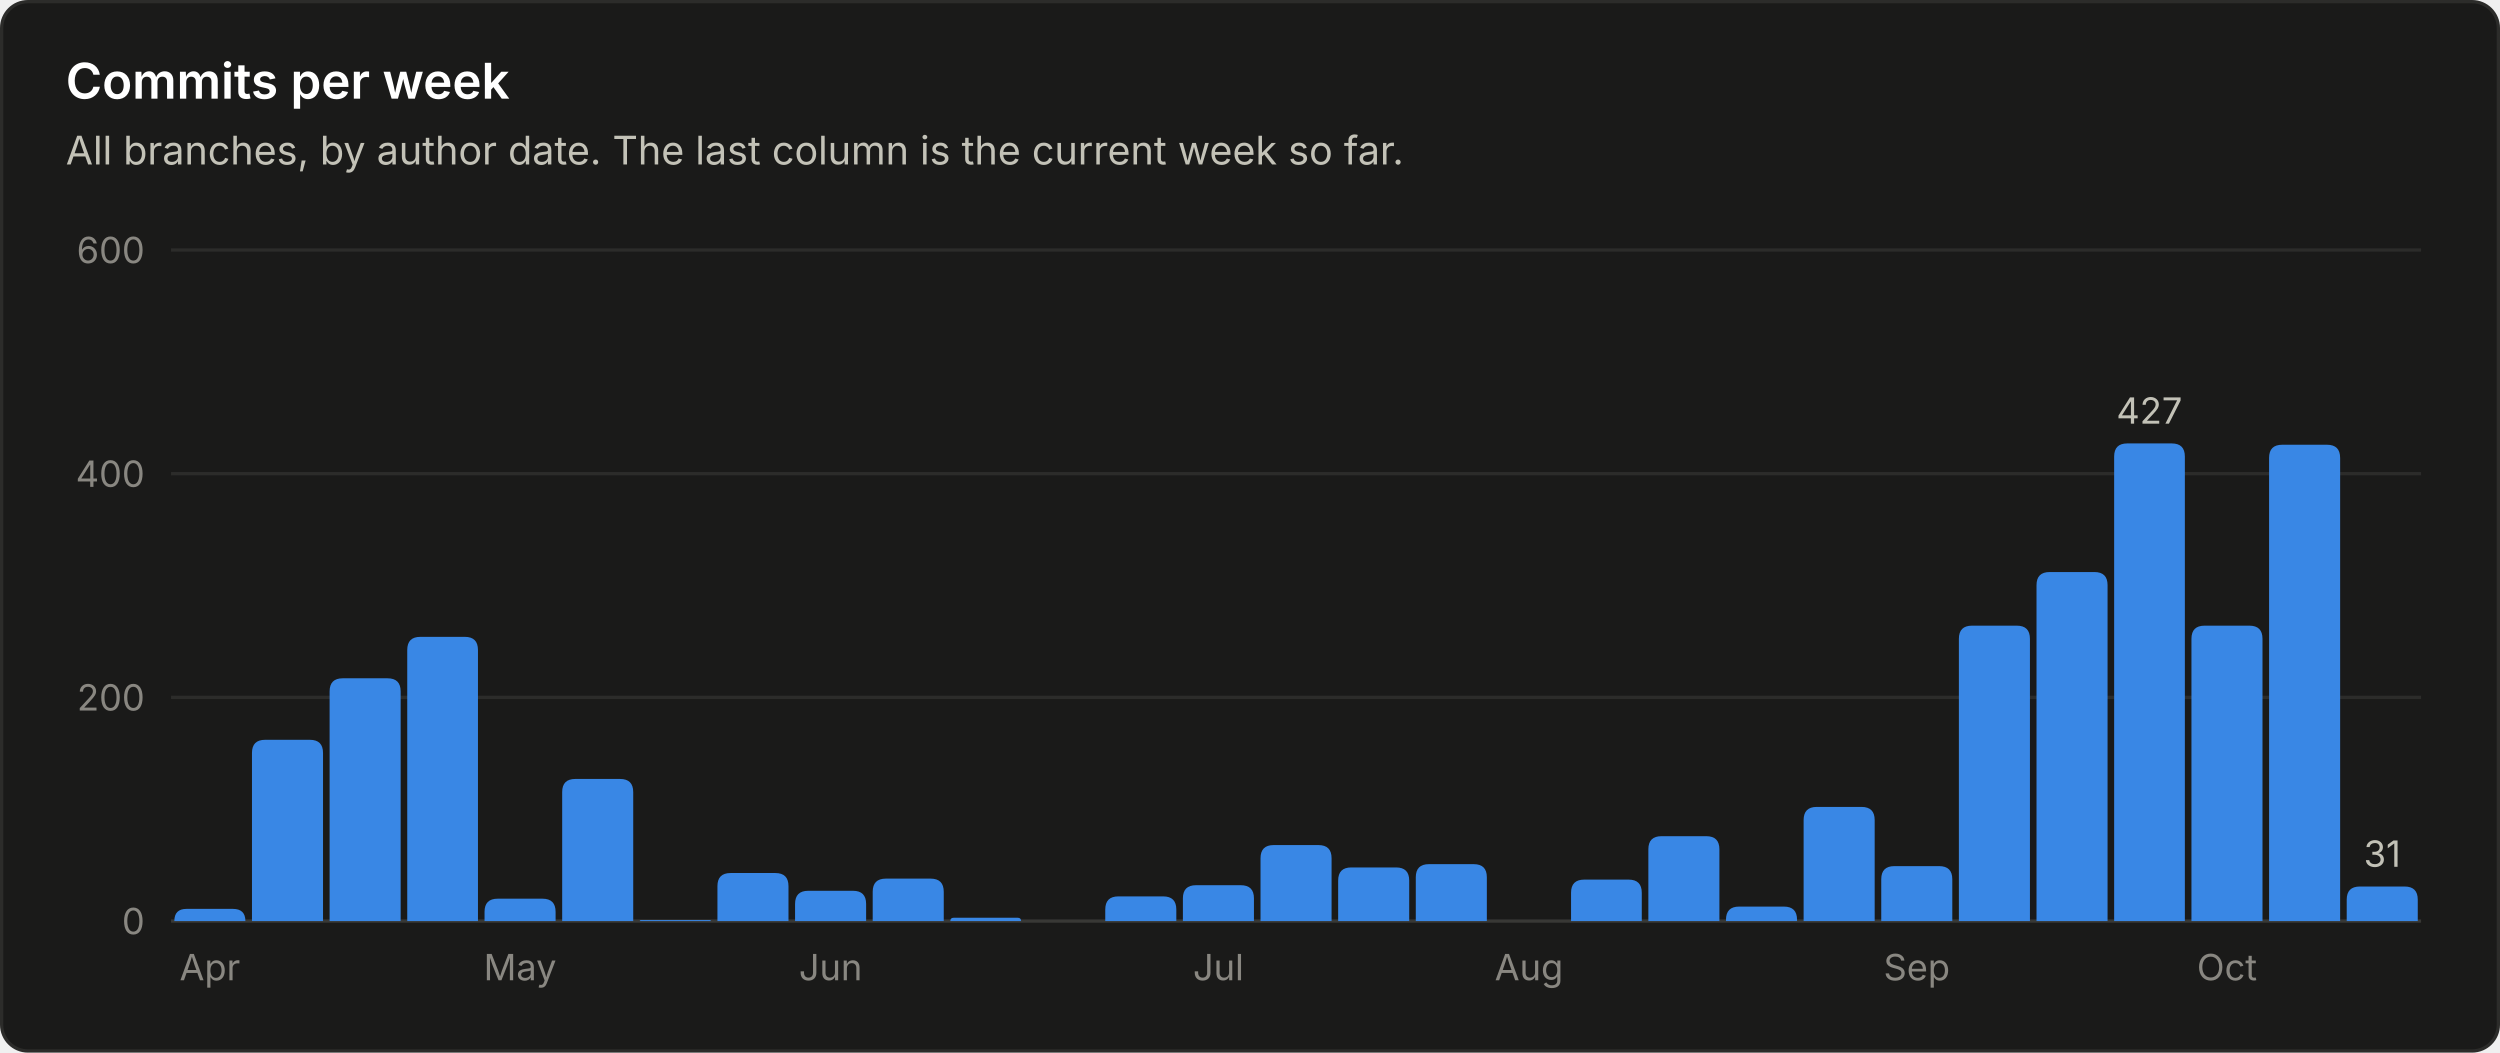
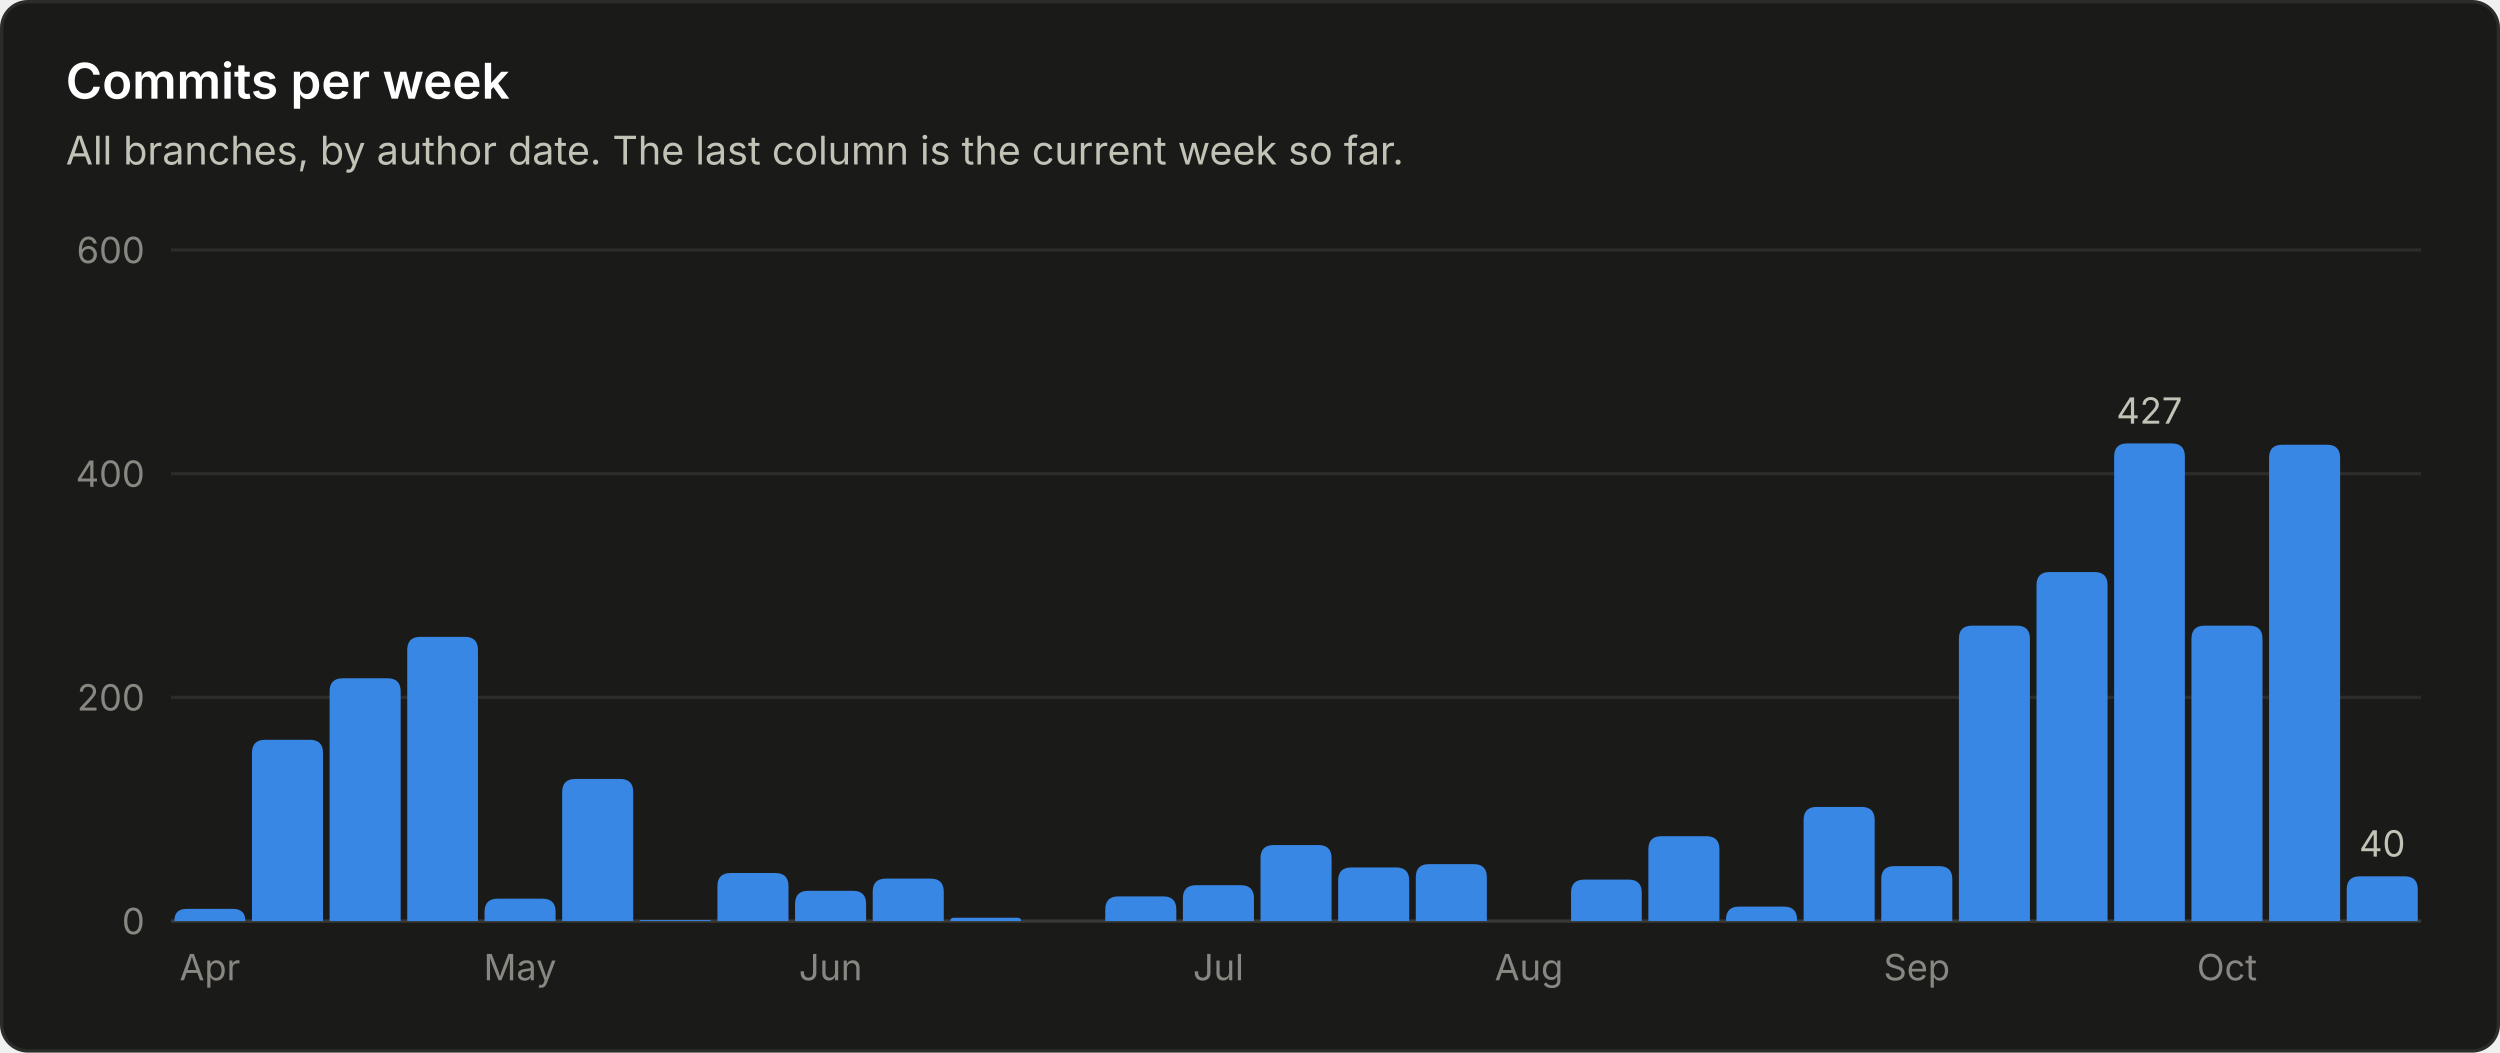
<svg xmlns="http://www.w3.org/2000/svg" viewBox="0 0 760 320" width="760" height="320" role="img" font-family="system-ui, -apple-system, 'Segoe UI', sans-serif">
  <rect x="0.5" y="0.5" width="759" height="319" rx="8" fill="#1a1a19" stroke="#2c2c2a" />
  <text x="20.0" y="30.0" fill="#ffffff" font-size="15" font-weight="600" text-anchor="start">Commits per week</text>
  <text x="20.0" y="50.0" fill="#c3c2b7" font-size="12" font-weight="400" text-anchor="start">All branches, by author date. The last column is the current week so far.</text>
  <line x1="52" y1="280.0" x2="736" y2="280.0" stroke="#383835" stroke-width="1" />
  <text x="44.0" y="284.0" fill="#898781" font-size="11" font-weight="400" text-anchor="end">0</text>
  <line x1="52" y1="212.0" x2="736" y2="212.0" stroke="#2c2c2a" stroke-width="1" />
  <text x="44.0" y="216.0" fill="#898781" font-size="11" font-weight="400" text-anchor="end">200</text>
  <line x1="52" y1="144.0" x2="736" y2="144.0" stroke="#2c2c2a" stroke-width="1" />
  <text x="44.0" y="148.0" fill="#898781" font-size="11" font-weight="400" text-anchor="end">400</text>
  <line x1="52" y1="76.0" x2="736" y2="76.0" stroke="#2c2c2a" stroke-width="1" />
  <text x="44.0" y="80.0" fill="#898781" font-size="11" font-weight="400" text-anchor="end">600</text>
  <path d="M53.0 280.0 V280.0 Q53.0 276.3 56.7 276.3 H70.8 Q74.6 276.3 74.6 280.0 V280.0 Z" fill="#3987e5" />
  <text x="63.8" y="298.0" fill="#898781" font-size="11" font-weight="400" text-anchor="middle">Apr</text>
  <path d="M76.6 280.0 V228.9 Q76.6 224.9 80.6 224.9 H94.2 Q98.2 224.9 98.2 228.9 V280.0 Z" fill="#3987e5" />
  <path d="M100.2 280.0 V210.2 Q100.2 206.2 104.2 206.2 H117.8 Q121.8 206.2 121.8 210.2 V280.0 Z" fill="#3987e5" />
  <path d="M123.8 280.0 V197.6 Q123.8 193.6 127.8 193.6 H141.3 Q145.3 193.6 145.3 197.6 V280.0 Z" fill="#3987e5" />
  <path d="M147.3 280.0 V277.2 Q147.3 273.2 151.3 273.2 H164.9 Q168.9 273.2 168.9 277.2 V280.0 Z" fill="#3987e5" />
  <text x="158.1" y="298.0" fill="#898781" font-size="11" font-weight="400" text-anchor="middle">May</text>
  <path d="M170.9 280.0 V240.8 Q170.9 236.8 174.9 236.8 H188.5 Q192.5 236.8 192.5 240.8 V280.0 Z" fill="#3987e5" />
  <path d="M194.5 280.0 V280.0 Q194.5 279.7 194.9 279.7 H215.8 Q216.1 279.7 216.1 280.0 V280.0 Z" fill="#3987e5" />
  <path d="M218.1 280.0 V269.4 Q218.1 265.4 222.1 265.4 H235.7 Q239.7 265.4 239.7 269.4 V280.0 Z" fill="#3987e5" />
  <path d="M241.7 280.0 V274.8 Q241.7 270.8 245.7 270.8 H259.3 Q263.3 270.8 263.3 274.8 V280.0 Z" fill="#3987e5" />
  <text x="252.5" y="298.0" fill="#898781" font-size="11" font-weight="400" text-anchor="middle">Jun</text>
  <path d="M265.3 280.0 V271.1 Q265.3 267.1 269.3 267.1 H282.9 Q286.9 267.1 286.9 271.1 V280.0 Z" fill="#3987e5" />
  <path d="M288.9 280.0 V280.0 Q288.9 279.0 289.9 279.0 H309.4 Q310.4 279.0 310.4 280.0 V280.0 Z" fill="#3987e5" />
  <path d="M336.0 280.0 V276.5 Q336.0 272.5 340.0 272.5 H353.6 Q357.6 272.5 357.6 276.5 V280.0 Z" fill="#3987e5" />
  <path d="M359.6 280.0 V273.1 Q359.6 269.1 363.6 269.1 H377.2 Q381.2 269.1 381.2 273.1 V280.0 Z" fill="#3987e5" />
  <text x="370.4" y="298.0" fill="#898781" font-size="11" font-weight="400" text-anchor="middle">Jul</text>
  <path d="M383.2 280.0 V260.9 Q383.2 256.9 387.2 256.9 H400.8 Q404.8 256.9 404.8 260.9 V280.0 Z" fill="#3987e5" />
  <path d="M406.8 280.0 V267.7 Q406.8 263.7 410.8 263.7 H424.4 Q428.4 263.7 428.4 267.7 V280.0 Z" fill="#3987e5" />
  <path d="M430.4 280.0 V266.7 Q430.4 262.7 434.4 262.7 H448.0 Q452.0 262.7 452.0 266.7 V280.0 Z" fill="#3987e5" />
  <text x="464.8" y="298.0" fill="#898781" font-size="11" font-weight="400" text-anchor="middle">Aug</text>
  <path d="M477.6 280.0 V271.4 Q477.6 267.4 481.6 267.4 H495.1 Q499.1 267.4 499.1 271.4 V280.0 Z" fill="#3987e5" />
  <path d="M501.1 280.0 V258.2 Q501.1 254.2 505.1 254.2 H518.7 Q522.7 254.2 522.7 258.2 V280.0 Z" fill="#3987e5" />
  <path d="M524.7 280.0 V279.6 Q524.7 275.6 528.7 275.6 H542.3 Q546.3 275.6 546.3 279.6 V280.0 Z" fill="#3987e5" />
  <path d="M548.3 280.0 V249.3 Q548.3 245.3 552.3 245.3 H565.9 Q569.9 245.3 569.9 249.3 V280.0 Z" fill="#3987e5" />
  <path d="M571.9 280.0 V267.3 Q571.9 263.3 575.9 263.3 H589.5 Q593.5 263.3 593.5 267.3 V280.0 Z" fill="#3987e5" />
  <text x="582.7" y="298.0" fill="#898781" font-size="11" font-weight="400" text-anchor="middle">Sep</text>
  <path d="M595.5 280.0 V194.2 Q595.5 190.2 599.5 190.2 H613.1 Q617.1 190.2 617.1 194.2 V280.0 Z" fill="#3987e5" />
  <path d="M619.1 280.0 V177.9 Q619.1 173.9 623.1 173.9 H636.7 Q640.7 173.9 640.7 177.9 V280.0 Z" fill="#3987e5" />
  <path d="M642.7 280.0 V138.8 Q642.7 134.8 646.7 134.8 H660.2 Q664.2 134.8 664.2 138.8 V280.0 Z" fill="#3987e5" />
  <text x="653.4" y="128.8" fill="#c3c2b7" font-size="11" font-weight="400" text-anchor="middle">427</text>
  <path d="M666.2 280.0 V194.2 Q666.2 190.2 670.2 190.2 H683.8 Q687.8 190.2 687.8 194.2 V280.0 Z" fill="#3987e5" />
  <text x="677.0" y="298.0" fill="#898781" font-size="11" font-weight="400" text-anchor="middle">Oct</text>
  <path d="M689.8 280.0 V139.2 Q689.8 135.2 693.8 135.2 H707.4 Q711.4 135.2 711.4 139.2 V280.0 Z" fill="#3987e5" />
-   <path d="M713.4 280.0 V273.5 Q713.4 269.5 717.4 269.5 H731.0 Q735.0 269.5 735.0 273.5 V280.0 Z" fill="#3987e5" />
-   <text x="724.2" y="263.5" fill="#c3c2b7" font-size="11" font-weight="400" text-anchor="middle">31</text>
+   <path d="M713.4 280.0 V270.4 Q713.4 266.4 717.4 266.4 H731.0 Q735.0 266.4 735.0 270.4 V280.0 Z" fill="#3987e5" />
+   <text x="724.2" y="260.4" fill="#c3c2b7" font-size="11" font-weight="400" text-anchor="middle">40</text>
</svg>
